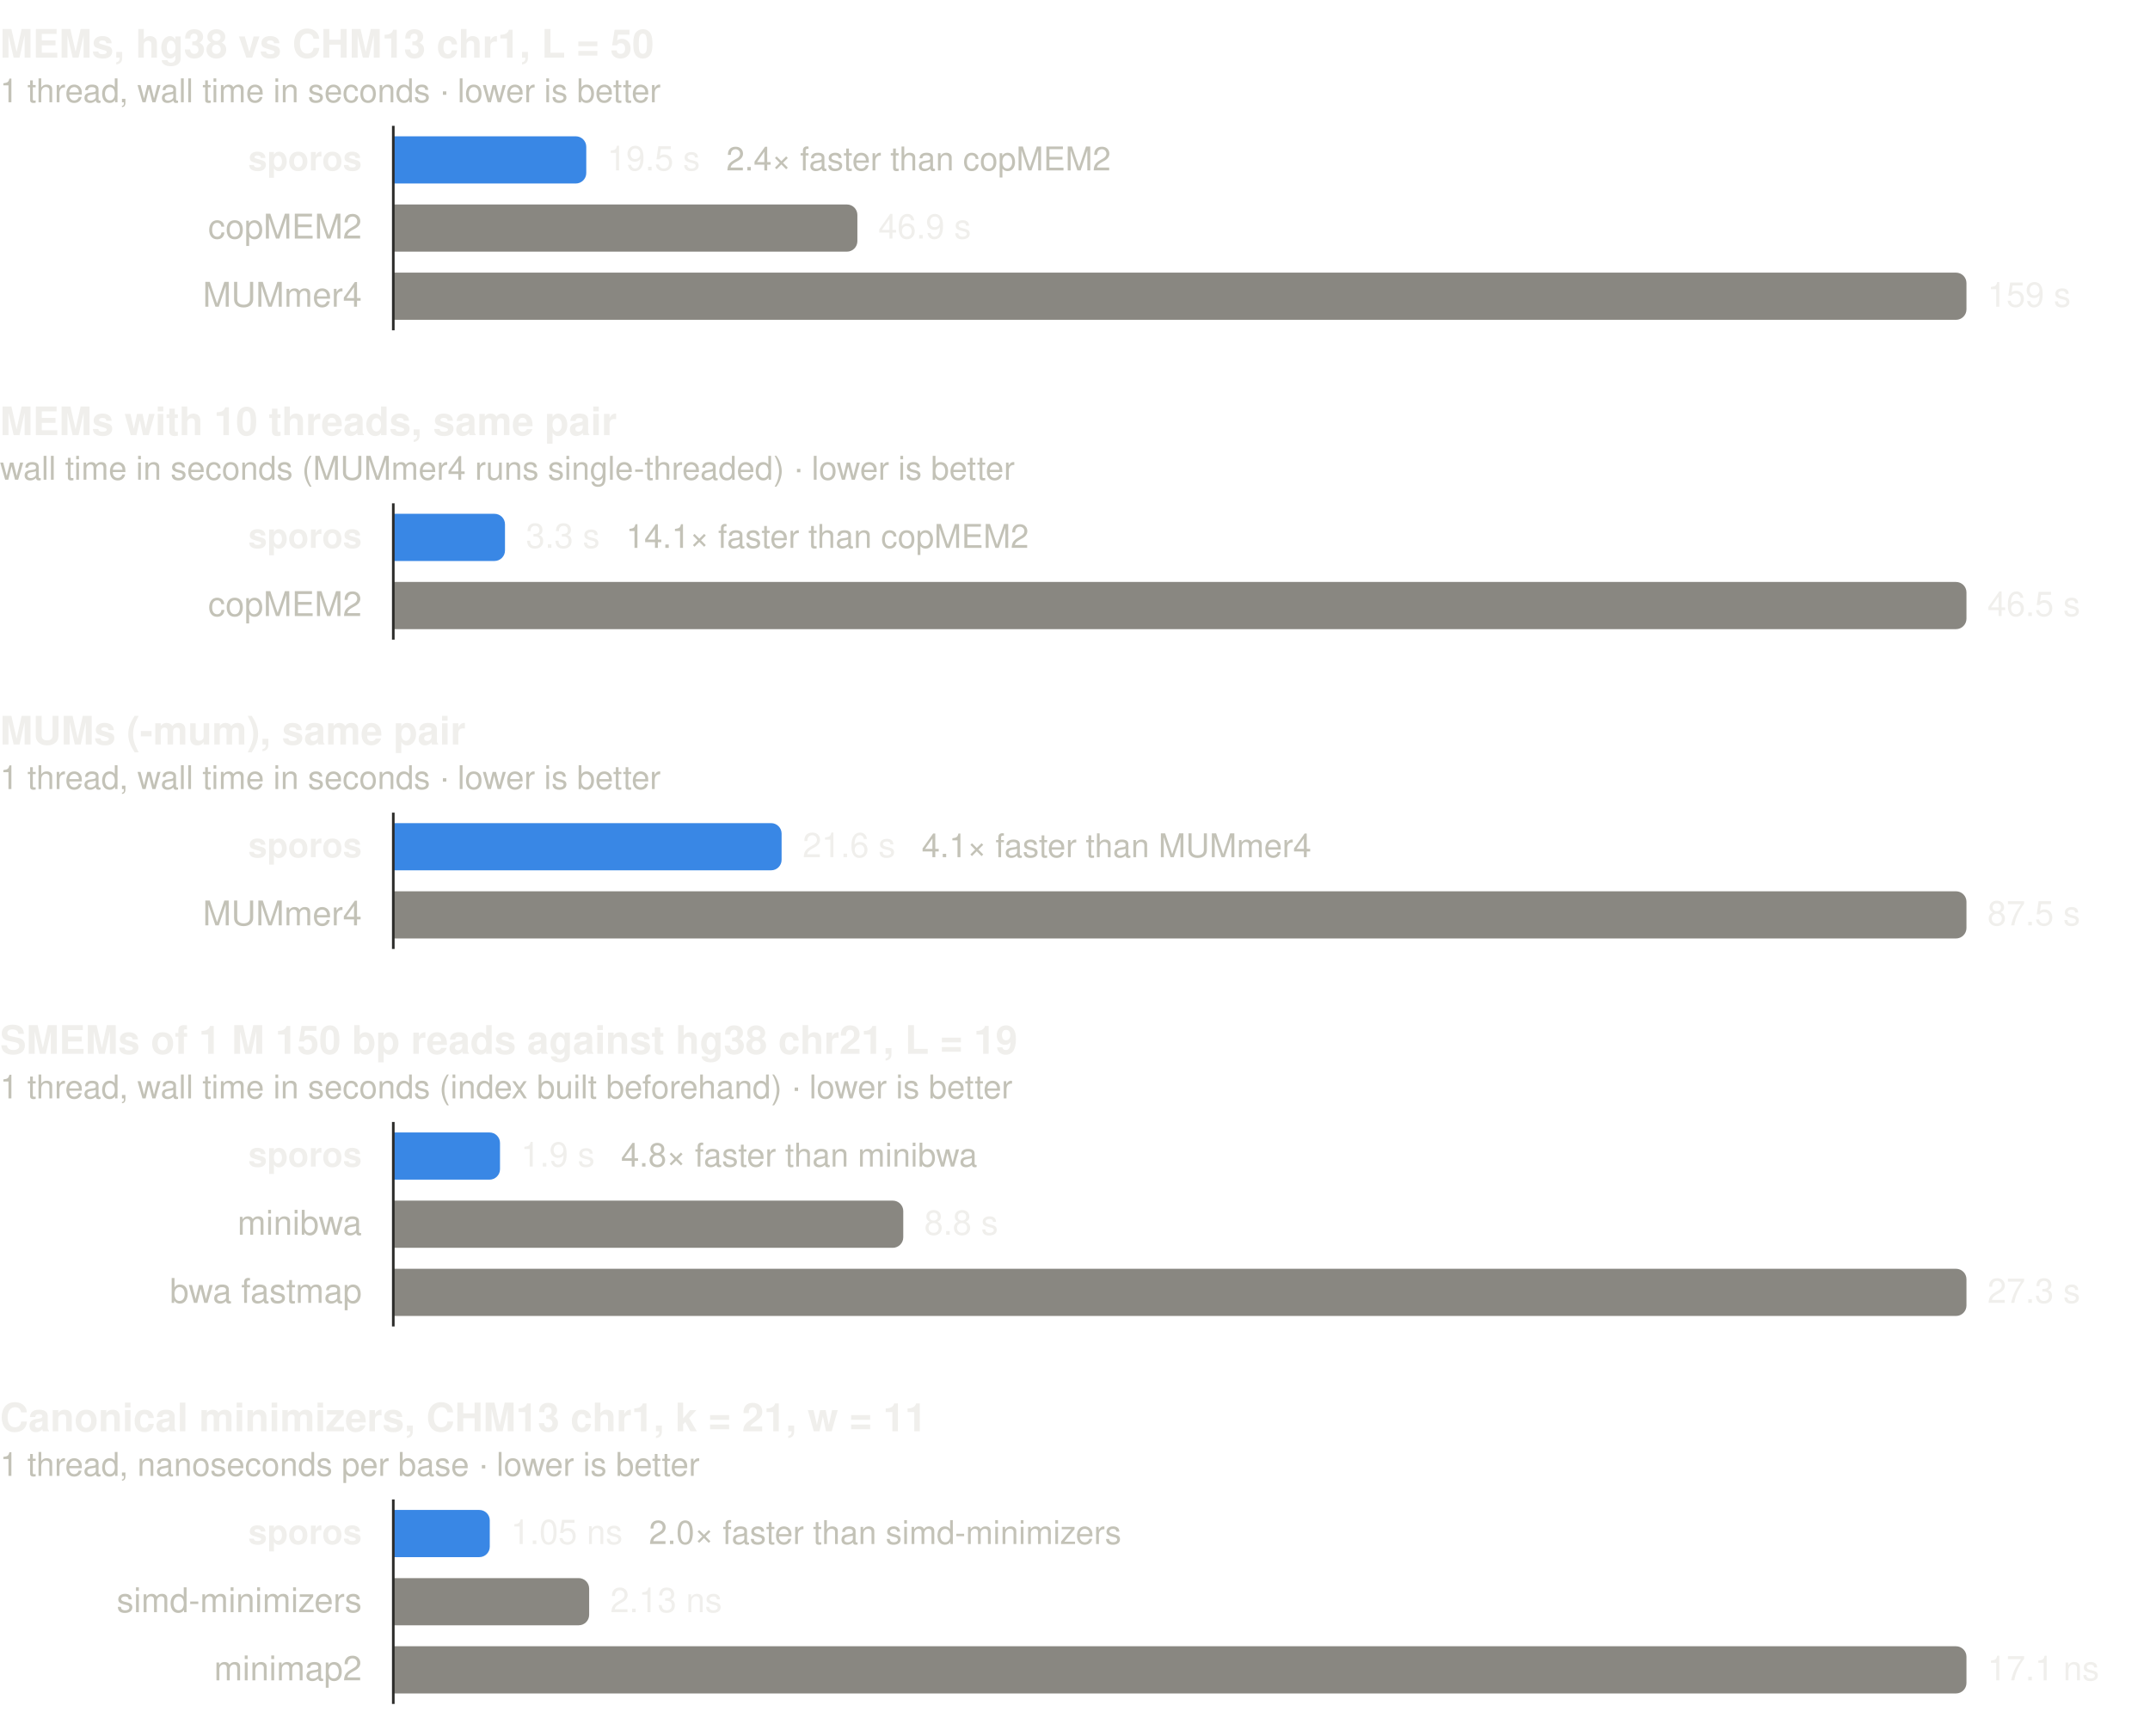
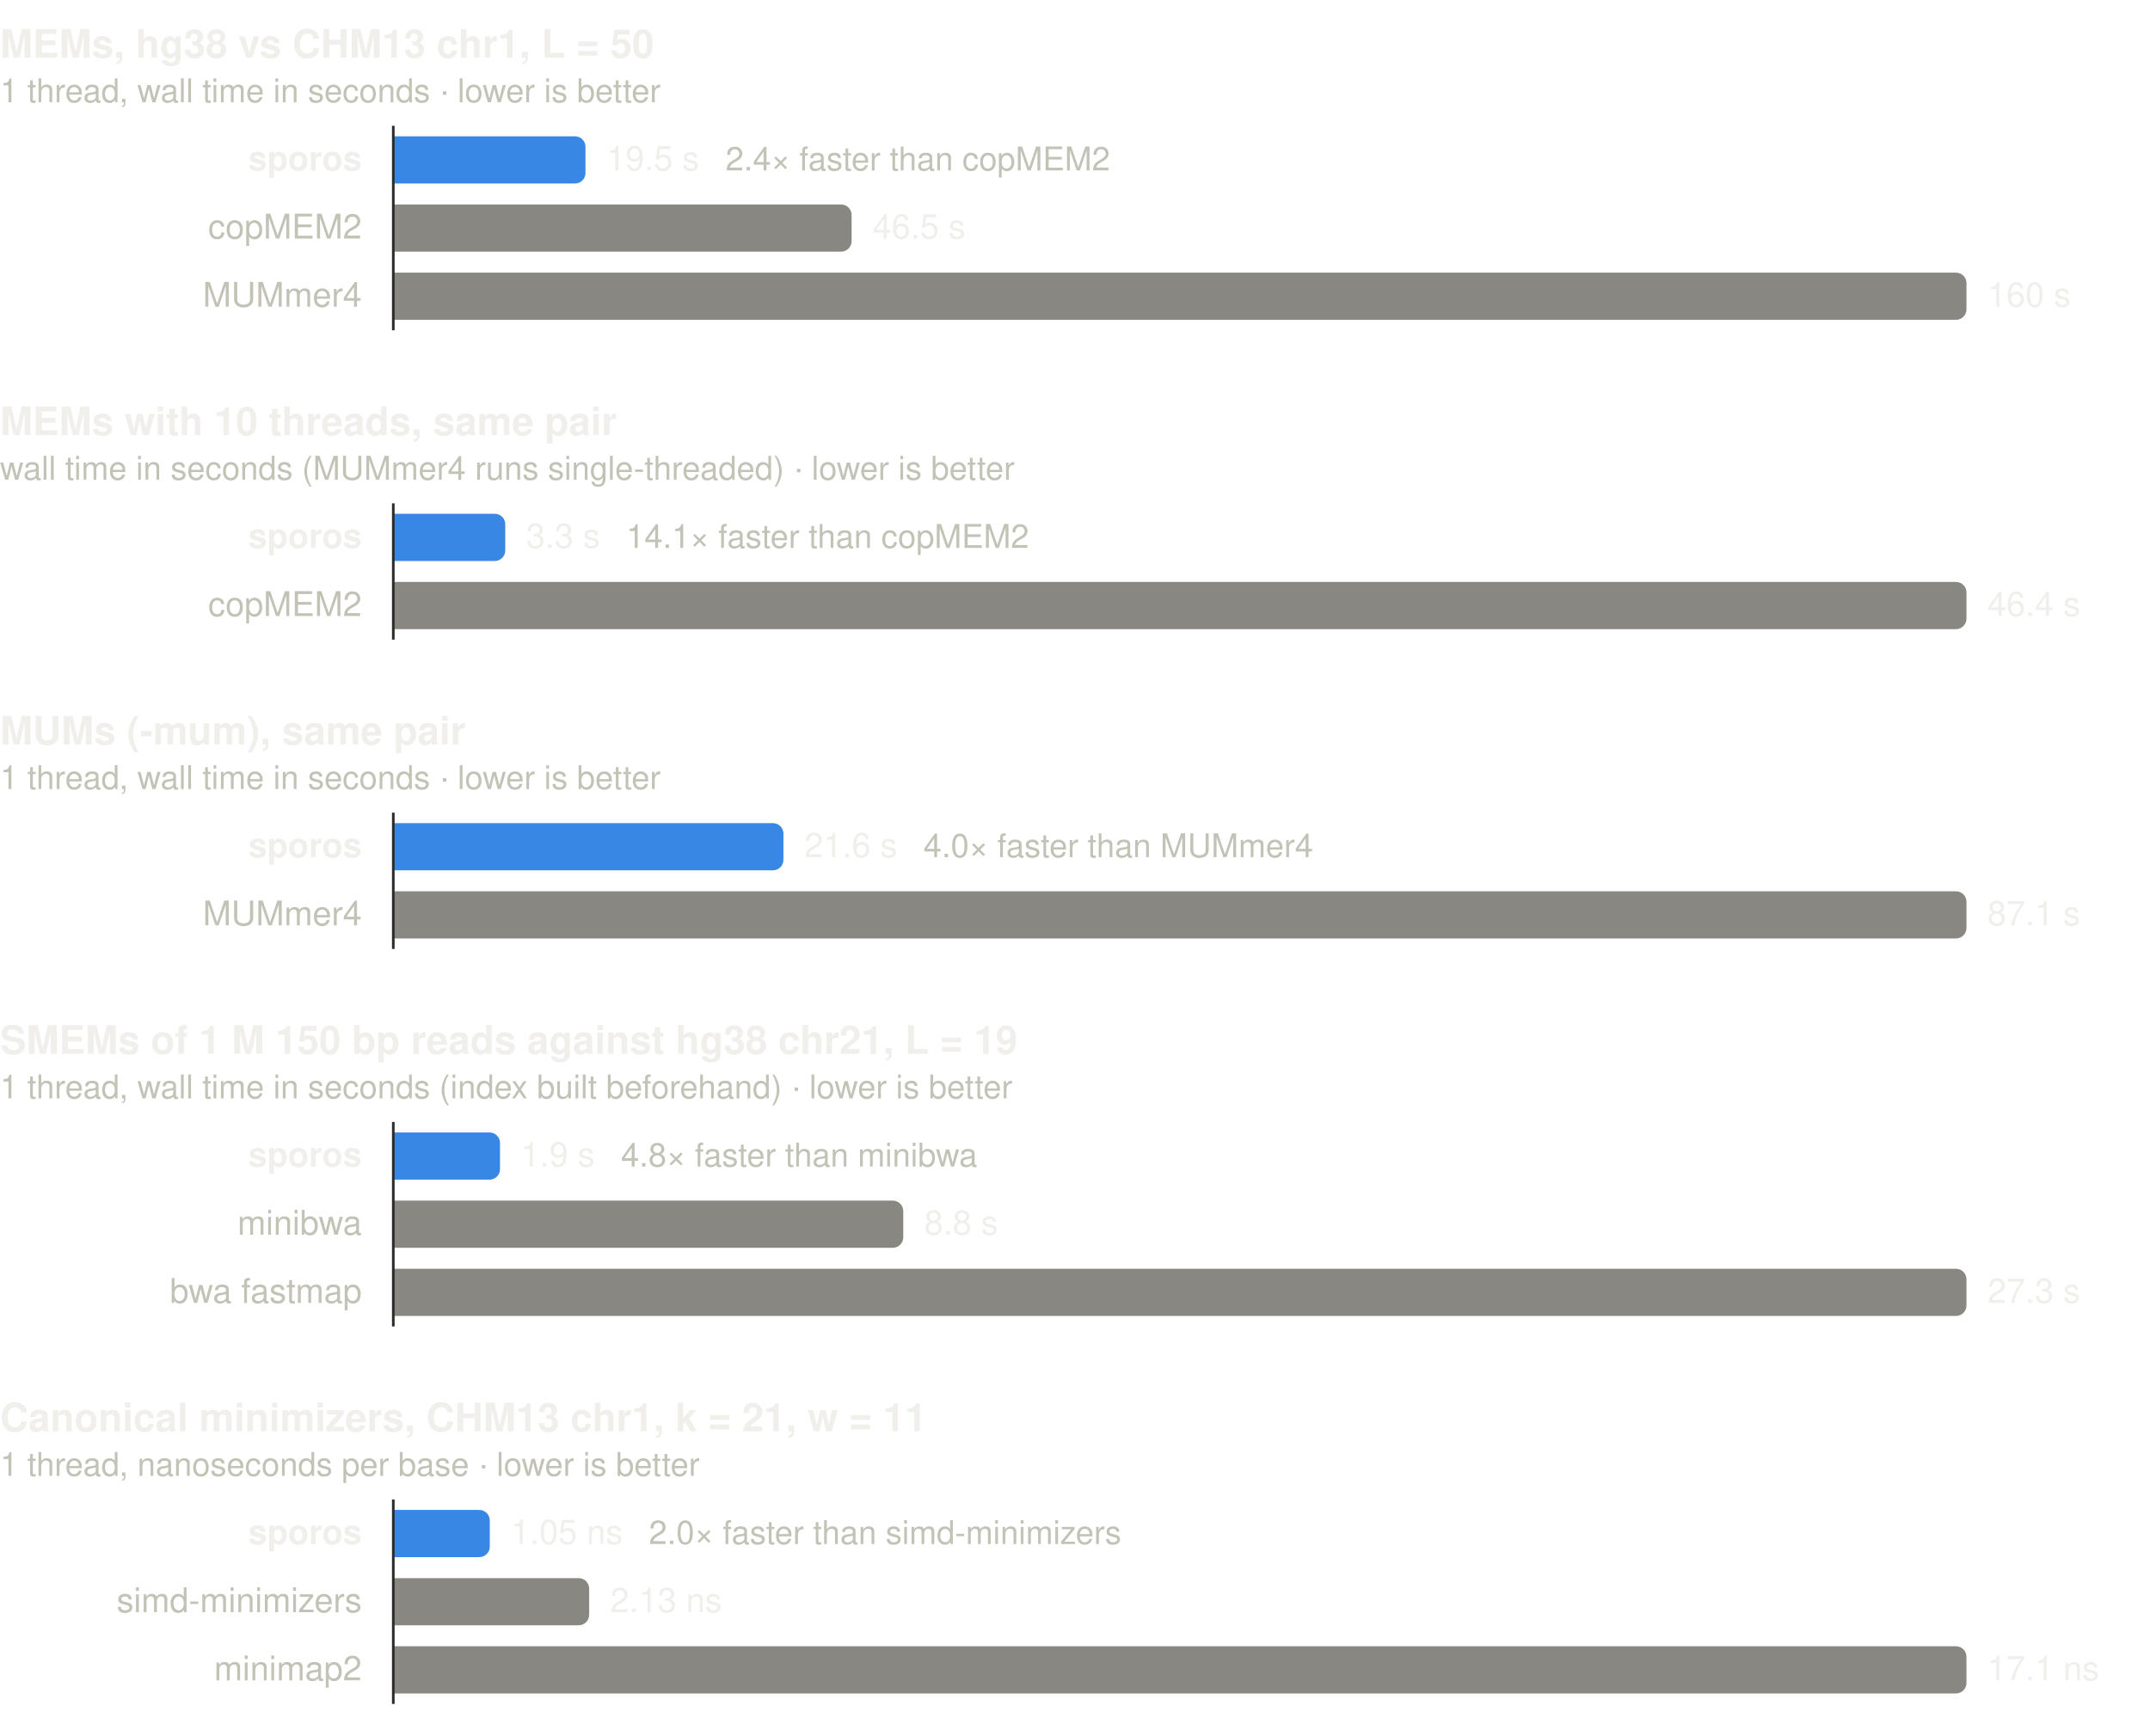
<svg xmlns="http://www.w3.org/2000/svg" width="820" height="662" viewBox="0 0 820 662" role="img" aria-label="sporos benchmark results: sporos is fastest in every panel">
  <style>.title{font:600 15px system-ui, -apple-system, "Segoe UI", Helvetica, Arial, sans-serif;fill:#f0efec}.sub{font:400 12.5px system-ui, -apple-system, "Segoe UI", Helvetica, Arial, sans-serif;fill:#c3c2b7}.name{font:400 13px system-ui, -apple-system, "Segoe UI", Helvetica, Arial, sans-serif;fill:#c3c2b7}.strong{font-weight:600;fill:#f0efec}.val{font:500 13px system-ui, -apple-system, "Segoe UI", Helvetica, Arial, sans-serif;fill:#f0efec;font-variant-numeric:tabular-nums}.note{font:400 12.5px system-ui, -apple-system, "Segoe UI", Helvetica, Arial, sans-serif;fill:#c3c2b7}</style>
  <text x="0" y="22" class="title">MEMs, hg38 vs CHM13 chr1, L = 50</text>
  <text x="0" y="39" class="sub">1 thread, wall time in seconds · lower is better</text>
  <text x="138" y="65" class="name strong" text-anchor="end">sporos</text>
-   <path d="M150.0,52.0 H219.6 A4,4 0 0 1 223.6,56.0 V66.0 A4,4 0 0 1 219.6,70.0 H150.0 Z" fill="#3987e5" />
-   <text x="231.585" y="65" class="val">19.5 s<tspan class="note" dx="10">2.4× faster than copMEM2</tspan>
+   <path d="M150.0,52.0 H219.3 A4,4 0 0 1 223.3,56.0 V66.0 A4,4 0 0 1 219.3,70.0 H150.0 Z" fill="#3987e5" />
+   <text x="231.308" y="65" class="val">19.5 s<tspan class="note" dx="10">2.4× faster than copMEM2</tspan>
  </text>
  <text x="138" y="91" class="name" text-anchor="end">copMEM2</text>
-   <path d="M150.0,78.0 H323.0 A4,4 0 0 1 327.0,82.0 V92.0 A4,4 0 0 1 323.0,96.0 H150.0 Z" fill="#898781" />
-   <text x="334.981" y="91" class="val">46.9 s</text>
+   <path d="M150.0,78.0 H320.8 A4,4 0 0 1 324.8,82.0 V92.0 A4,4 0 0 1 320.8,96.0 H150.0 Z" fill="#898781" />
+   <text x="332.812" y="91" class="val">46.5 s</text>
  <text x="138" y="117" class="name" text-anchor="end">MUMmer4</text>
  <path d="M150.0,104.0 H746.0 A4,4 0 0 1 750.0,108.0 V118.0 A4,4 0 0 1 746.0,122.0 H150.0 Z" fill="#898781" />
-   <text x="758.0" y="117" class="val">159 s</text>
+   <text x="758.0" y="117" class="val">160 s</text>
  <line x1="150" y1="48" x2="150" y2="126" stroke="#2c2c2a" stroke-width="1" />
  <text x="0" y="166" class="title">MEMs with 10 threads, same pair</text>
  <text x="0" y="183" class="sub">wall time in seconds (MUMmer4 runs single-threaded) · lower is better</text>
  <text x="138" y="209" class="name strong" text-anchor="end">sporos</text>
-   <path d="M150.0,196.0 H188.6 A4,4 0 0 1 192.6,200.0 V210.0 A4,4 0 0 1 188.6,214.0 H150.0 Z" fill="#3987e5" />
-   <text x="200.581" y="209" class="val">3.3 s<tspan class="note" dx="10">14.1× faster than copMEM2</tspan>
+   <path d="M150.0,196.0 H188.7 A4,4 0 0 1 192.7,200.0 V210.0 A4,4 0 0 1 188.7,214.0 H150.0 Z" fill="#3987e5" />
+   <text x="200.672" y="209" class="val">3.3 s<tspan class="note" dx="10">14.1× faster than copMEM2</tspan>
  </text>
  <text x="138" y="235" class="name" text-anchor="end">copMEM2</text>
  <path d="M150.0,222.0 H746.0 A4,4 0 0 1 750.0,226.0 V236.0 A4,4 0 0 1 746.0,240.0 H150.0 Z" fill="#898781" />
-   <text x="758.0" y="235" class="val">46.5 s</text>
+   <text x="758.0" y="235" class="val">46.4 s</text>
  <line x1="150" y1="192" x2="150" y2="244" stroke="#2c2c2a" stroke-width="1" />
  <text x="0" y="284" class="title">MUMs (-mum), same pair</text>
  <text x="0" y="301" class="sub">1 thread, wall time in seconds · lower is better</text>
  <text x="138" y="327" class="name strong" text-anchor="end">sporos</text>
-   <path d="M150.0,314.0 H294.1 A4,4 0 0 1 298.1,318.0 V328.0 A4,4 0 0 1 294.1,332.0 H150.0 Z" fill="#3987e5" />
-   <text x="306.114" y="327" class="val">21.6 s<tspan class="note" dx="10">4.1× faster than MUMmer4</tspan>
+   <path d="M150.0,314.0 H294.8 A4,4 0 0 1 298.8,318.0 V328.0 A4,4 0 0 1 294.8,332.0 H150.0 Z" fill="#3987e5" />
+   <text x="306.794" y="327" class="val">21.6 s<tspan class="note" dx="10">4.0× faster than MUMmer4</tspan>
  </text>
  <text x="138" y="353" class="name" text-anchor="end">MUMmer4</text>
  <path d="M150.0,340.0 H746.0 A4,4 0 0 1 750.0,344.0 V354.0 A4,4 0 0 1 746.0,358.0 H150.0 Z" fill="#898781" />
-   <text x="758.0" y="353" class="val">87.5 s</text>
+   <text x="758.0" y="353" class="val">87.1 s</text>
  <line x1="150" y1="310" x2="150" y2="362" stroke="#2c2c2a" stroke-width="1" />
  <text x="0" y="402" class="title">SMEMs of 1 M 150 bp reads against hg38 chr21, L = 19</text>
  <text x="0" y="419" class="sub">1 thread, wall time in seconds (index built beforehand) · lower is better</text>
  <text x="138" y="445" class="name strong" text-anchor="end">sporos</text>
  <path d="M150.0,432.0 H186.7 A4,4 0 0 1 190.7,436.0 V446.0 A4,4 0 0 1 186.7,450.0 H150.0 Z" fill="#3987e5" />
  <text x="198.659" y="445" class="val">1.9 s<tspan class="note" dx="10">4.8× faster than minibwa</tspan>
  </text>
  <text x="138" y="471" class="name" text-anchor="end">minibwa</text>
  <path d="M150.0,458.0 H340.5 A4,4 0 0 1 344.5,462.0 V472.0 A4,4 0 0 1 340.5,476.0 H150.0 Z" fill="#898781" />
  <text x="352.505" y="471" class="val">8.8 s</text>
  <text x="138" y="497" class="name" text-anchor="end">bwa fastmap</text>
  <path d="M150.0,484.0 H746.0 A4,4 0 0 1 750.0,488.0 V498.0 A4,4 0 0 1 746.0,502.0 H150.0 Z" fill="#898781" />
  <text x="758.0" y="497" class="val">27.3 s</text>
  <line x1="150" y1="428" x2="150" y2="506" stroke="#2c2c2a" stroke-width="1" />
  <text x="0" y="546" class="title">Canonical minimizers, CHM13 chr1, k = 21, w = 11</text>
  <text x="0" y="563" class="sub">1 thread, nanoseconds per base · lower is better</text>
  <text x="138" y="589" class="name strong" text-anchor="end">sporos</text>
  <path d="M150.0,576.0 H182.8 A4,4 0 0 1 186.8,580.0 V590.0 A4,4 0 0 1 182.8,594.0 H150.0 Z" fill="#3987e5" />
  <text x="194.842" y="589" class="val">1.05 ns<tspan class="note" dx="10">2.0× faster than simd-minimizers</tspan>
  </text>
  <text x="138" y="615" class="name" text-anchor="end">simd-minimizers</text>
  <path d="M150.0,602.0 H220.7 A4,4 0 0 1 224.7,606.0 V616.0 A4,4 0 0 1 220.7,620.0 H150.0 Z" fill="#898781" />
  <text x="232.737" y="615" class="val">2.13 ns</text>
  <text x="138" y="641" class="name" text-anchor="end">minimap2</text>
  <path d="M150.0,628.0 H746.0 A4,4 0 0 1 750.0,632.0 V642.0 A4,4 0 0 1 746.0,646.0 H150.0 Z" fill="#898781" />
  <text x="758.0" y="641" class="val">17.1 ns</text>
  <line x1="150" y1="572" x2="150" y2="650" stroke="#2c2c2a" stroke-width="1" />
</svg>
